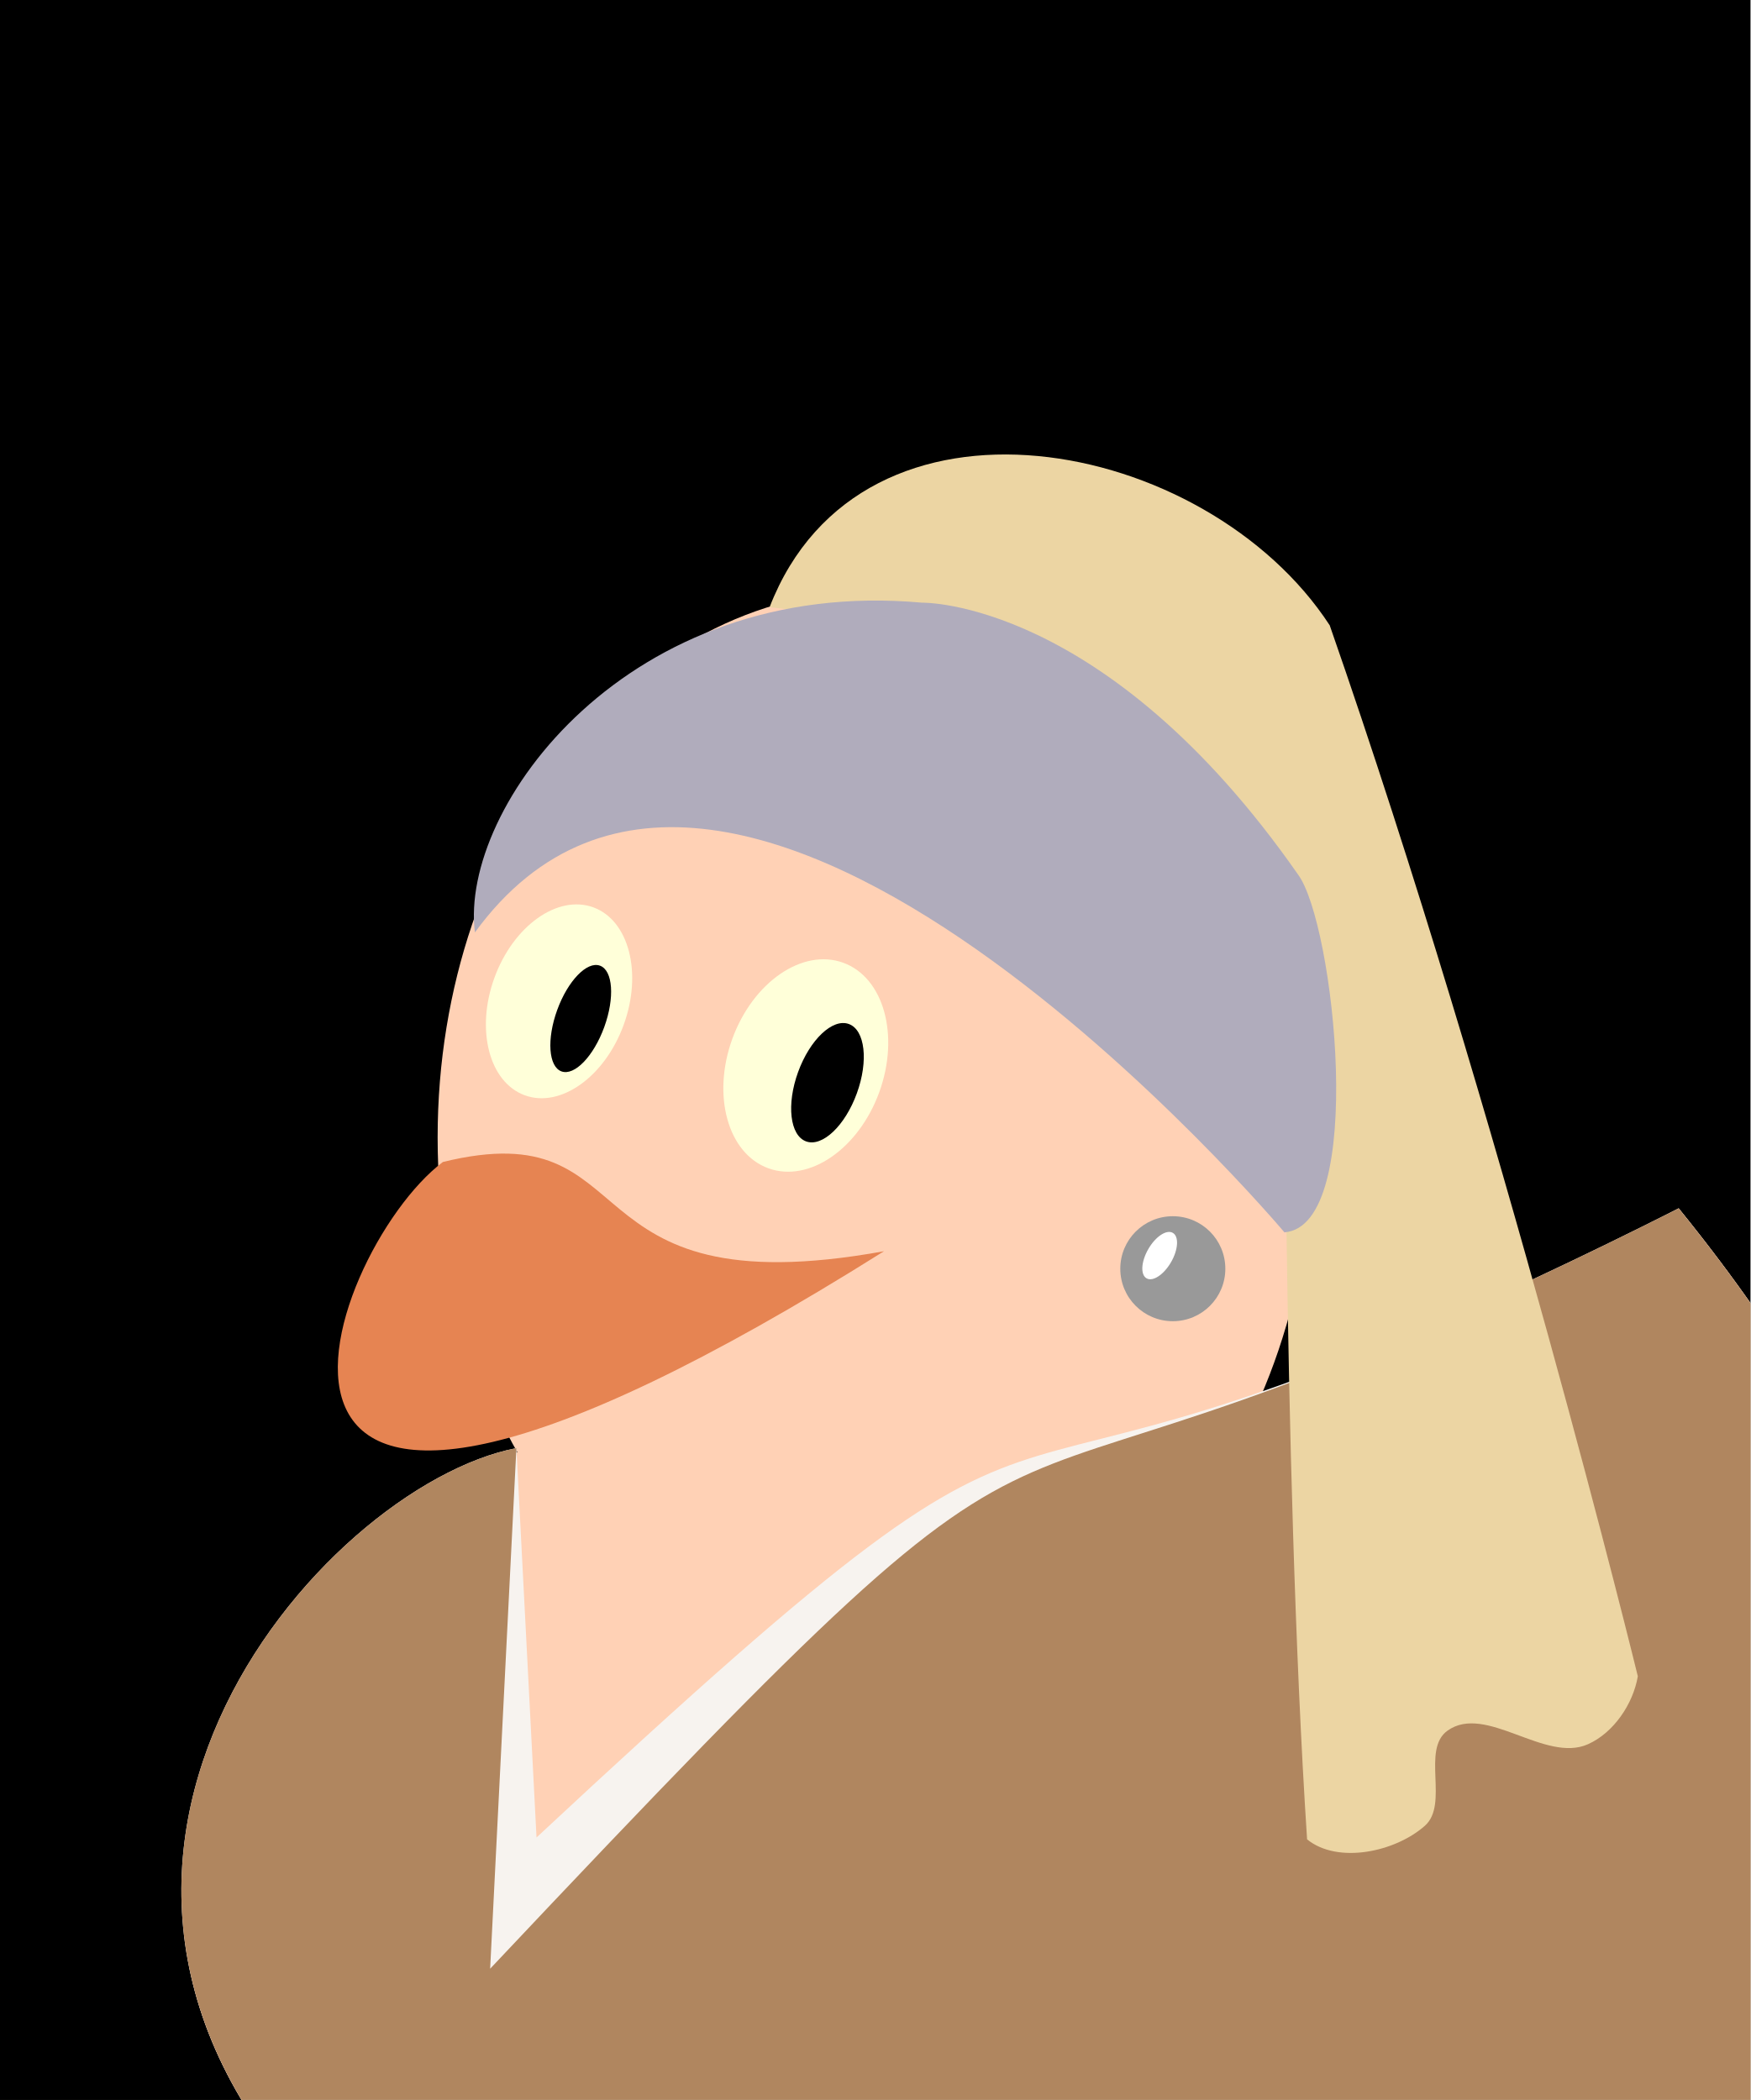
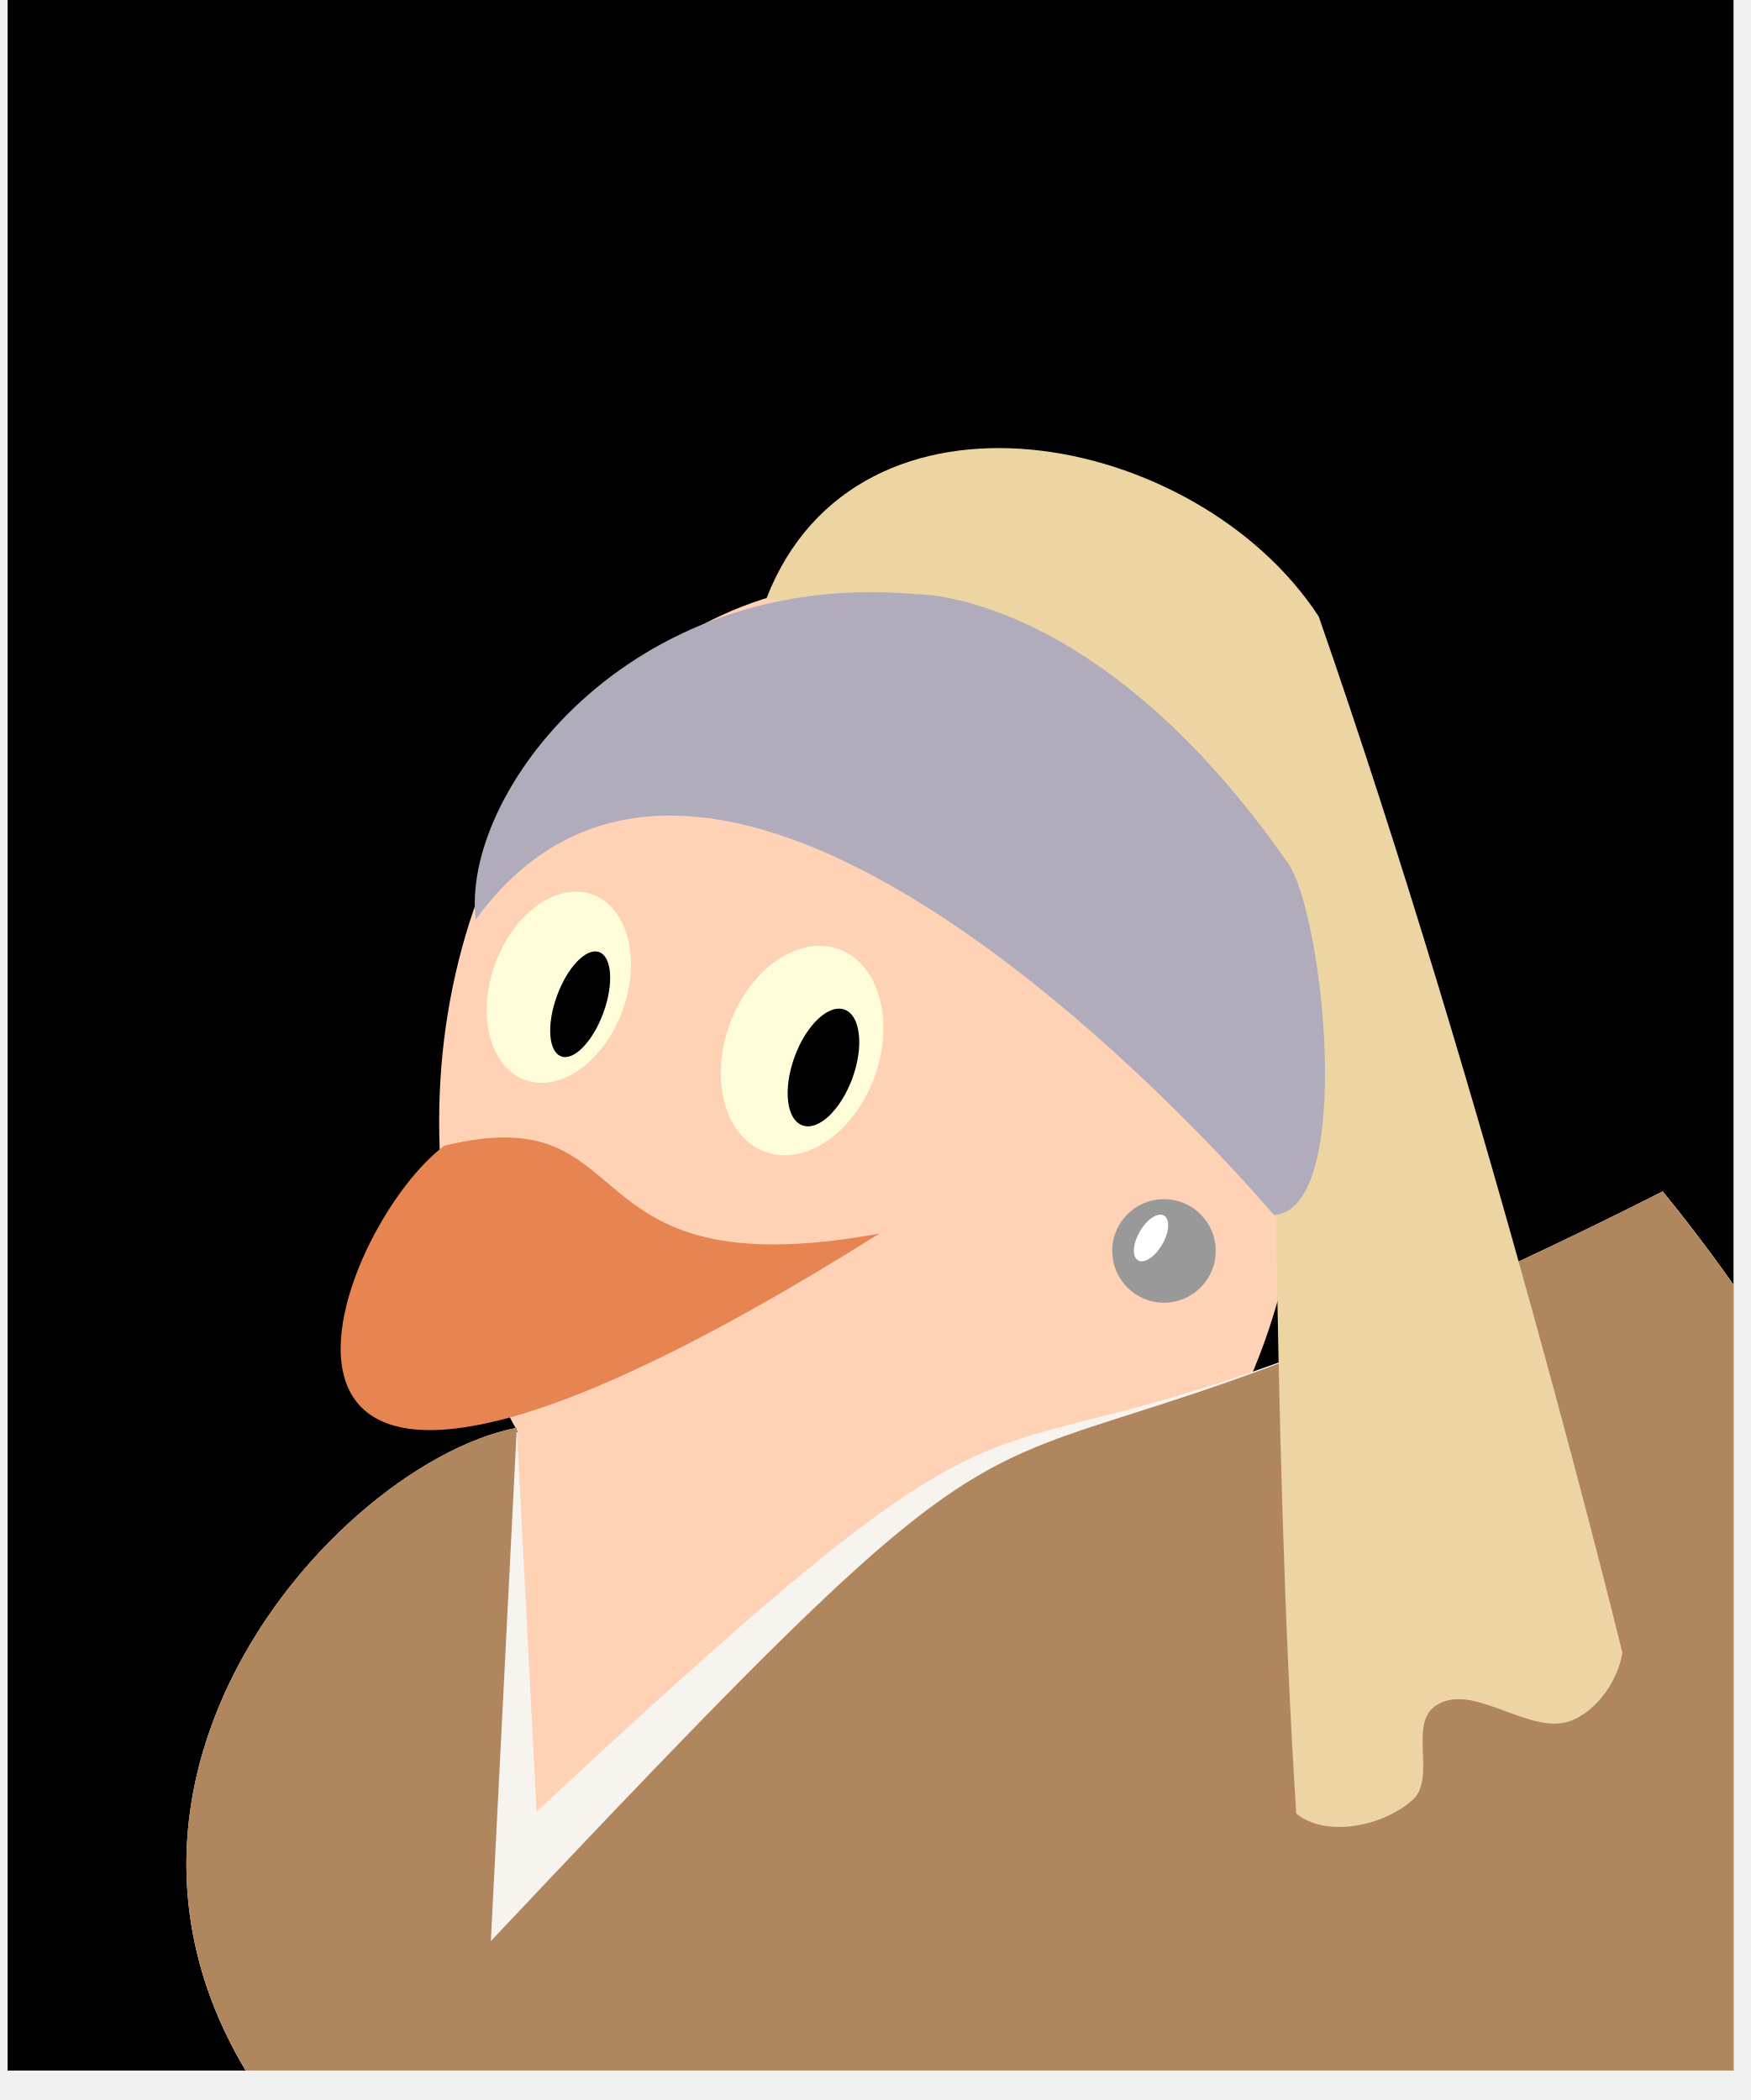
- <svg xmlns="http://www.w3.org/2000/svg" version="1.1" viewBox="0 0 56.693 68.032">
+ <svg xmlns="http://www.w3.org/2000/svg" width="56.693" height="68.032" viewBox="0 0 56.693 68.032">
  <defs>
-     <clipPath id="cp0">
-       <path d="M0 68.031V-.001H56.694V68.031Z" />
+     <clipPath id="clip-0">
+       <path clip-rule="nonzero" d="M 0.246 0 L 56.145 0 L 56.145 67.078 L 0.246 67.078 Z M 0.246 0 " />
+     </clipPath>
+     <clipPath id="clip-1">
+       <path clip-rule="nonzero" d="M 6 38 L 56.145 38 L 56.145 67.078 L 6 67.078 Z M 6 38 " />
+     </clipPath>
+     <clipPath id="clip-2">
+       <path clip-rule="nonzero" d="M 6 38 L 56.145 38 L 56.145 67.078 L 6 67.078 Z M 6 38 " />
    </clipPath>
  </defs>
-   <g id="page1">
-     <path d="M0 68.032H56.693V0H0Z" fill="#e6e6e6" />
-     <path d="M0 68.031V-.001H56.694V68.031Z" />
-     <g clip-path="url(#cp0)">
-       <path d="M17.377 46.913C10.404 48.132-.708 60.746 11.027 71.971C22.791 83.197 83.992 75.685 54.369 39.146C29.424 52.554 37.985 40.28 17.377 46.913Z" fill="#ffd1b5" />
-       <path d="M42.52 36.85C42.52 27.065 36.175 19.133 28.347 19.133S14.174 27.065 14.174 36.85C14.174 46.635 20.519 54.567 28.347 54.567S42.52 46.635 42.52 36.85Z" fill="#ffd1b5" />
-       <path d="M14.344 37.644C21.062 35.999 18.171 42.434 28.631 40.535C5.188 55.275 10.46 40.563 14.344 37.644Z" fill="#e68452" />
-       <path d="M28.477 35.384C29.146 33.545 28.624 31.667 27.31 31.189C25.996 30.71 24.389 31.814 23.719 33.652C23.05 35.491 23.572 37.37 24.886 37.848C26.2 38.326 27.807 37.223 28.477 35.384Z" fill="#ffffd9" />
-       <path d="M27.751 35.421C28.134 34.371 28.018 33.365 27.492 33.174C26.967 32.982 26.231 33.679 25.849 34.729C25.467 35.779 25.583 36.786 26.108 36.977C26.633 37.168 27.369 36.472 27.751 35.421Z" />
-       <path d="M20.2 33.201C20.812 31.52 20.371 29.815 19.215 29.394C18.059 28.973 16.625 29.995 16.013 31.677C15.401 33.359 15.842 35.063 16.999 35.484C18.155 35.905 19.588 34.883 20.2 33.201Z" fill="#ffffd9" />
-       <path d="M19.57 33.274C19.915 32.328 19.853 31.437 19.432 31.284C19.012 31.131 18.391 31.773 18.047 32.719C17.703 33.665 17.765 34.556 18.185 34.709C18.606 34.862 19.226 34.22 19.57 33.274Z" />
-       <path d="M16.725 46.913C10.404 48.132-.708 60.746 11.027 71.971C22.791 83.197 83.992 75.685 54.369 39.146C27.78 52.554 37.985 40.308 17.377 59.527Z" fill="#f7f3ef" />
-       <path d="M16.725 46.913C10.404 48.132-.708 60.746 11.027 71.971C22.791 83.197 83.992 75.685 54.369 39.146C27.78 52.554 37.985 40.308 15.875 63.779Z" fill="#b0865f" />
-       <path d="M24.925 19.671C35.258 20.801 38.47 24.29 41.6 29.21C41.6 29.21 41.533 47.395 42.334 59.588C43.327 60.397 45.191 59.998 46.149 59.148C46.939 58.447 46.024 56.68 46.883 56.066C48.122 55.18 50.042 57.129 51.432 56.506C52.263 56.135 52.894 55.202 53.046 54.305C53.046 54.305 48.641 36.26 43.067 20.258C39.066 14.12 27.909 11.966 24.925 19.671Z" fill="#ecd5a3" />
-       <path d="M15.381 30.207C23.75 18.725 41.6 39.923 41.6 39.923C44.286 39.715 43.213 29.905 42.04 28.33C35.805 19.39 29.859 19.524 29.859 19.524C20.33 18.662 14.869 26.161 15.381 30.207Z" fill="#b0acbc" />
-       <path d="M39.686 41.102C39.686 40.162 38.925 39.401 37.985 39.401C37.046 39.401 36.284 40.162 36.284 41.102S37.046 42.802 37.985 42.802C38.925 42.802 39.686 42.041 39.686 41.102Z" fill="#999" />
-       <path d="M37.928 40.889C38.163 40.482 38.189 40.057 37.985 39.94C37.782 39.823 37.427 40.057 37.192 40.464C36.957 40.871 36.931 41.295 37.135 41.413C37.338 41.53 37.693 41.296 37.928 40.889Z" fill="#fff" />
-     </g>
+   <g clip-path="url(#clip-0)">
+     <path fill-rule="nonzero" fill="rgb(89.999%, 89.999%, 89.999%)" fill-opacity="1" d="M 0.246 67.078 L 56.145 67.078 L 56.145 0 L 0.246 0 Z M 0.246 67.078 " />
+     <path fill-rule="nonzero" fill="rgb(0%, 0%, 0%)" fill-opacity="1" d="M 0.246 67.078 L 0.246 0 L 56.145 0 L 56.145 67.078 Z M 0.246 67.078 " />
  </g>
+   <g clip-path="url(#clip-1)">
+     <path fill-rule="nonzero" fill="rgb(100%, 81.96%, 70.979%)" fill-opacity="1" d="M 17.379 46.254 C 10.504 47.457 -0.453 59.895 11.117 70.961 C 22.719 82.031 83.059 74.621 53.852 38.598 C 29.258 51.816 37.699 39.715 17.379 46.254 Z M 17.379 46.254 " />
+   </g>
+   <path fill-rule="nonzero" fill="rgb(100%, 81.96%, 70.979%)" fill-opacity="1" d="M 42.172 36.332 C 42.172 26.684 35.914 18.863 28.195 18.863 C 20.477 18.863 14.223 26.684 14.223 36.332 C 14.223 45.98 20.477 53.801 28.195 53.801 C 35.914 53.801 42.172 45.98 42.172 36.332 Z M 42.172 36.332 " />
+   <path fill-rule="nonzero" fill="rgb(90.195%, 51.764%, 32.158%)" fill-opacity="1" d="M 14.391 37.117 C 21.012 35.496 18.16 41.84 28.477 39.965 C 5.359 54.5 10.559 39.992 14.391 37.117 Z M 14.391 37.117 " />
+   <path fill-rule="nonzero" fill="rgb(100%, 99.234%, 85.001%)" fill-opacity="1" d="M 28.324 34.887 C 28.984 33.074 28.469 31.223 27.172 30.75 C 25.879 30.281 24.293 31.367 23.633 33.18 C 22.973 34.992 23.488 36.844 24.785 37.316 C 26.078 37.789 27.664 36.699 28.324 34.887 Z M 28.324 34.887 " />
+   <path fill-rule="nonzero" fill="rgb(0%, 0%, 0%)" fill-opacity="1" d="M 27.609 34.926 C 27.984 33.891 27.871 32.898 27.352 32.707 C 26.836 32.52 26.109 33.207 25.734 34.242 C 25.355 35.277 25.469 36.27 25.988 36.457 C 26.508 36.648 27.23 35.961 27.609 34.926 Z M 27.609 34.926 " />
+   <path fill-rule="nonzero" fill="rgb(100%, 99.234%, 85.001%)" fill-opacity="1" d="M 20.164 32.734 C 20.766 31.078 20.332 29.398 19.191 28.98 C 18.051 28.566 16.637 29.574 16.035 31.234 C 15.43 32.891 15.867 34.57 17.008 34.984 C 18.145 35.402 19.559 34.395 20.164 32.734 Z M 20.164 32.734 " />
+   <path fill-rule="nonzero" fill="rgb(0%, 0%, 0%)" fill-opacity="1" d="M 19.543 32.809 C 19.883 31.875 19.82 30.996 19.406 30.844 C 18.992 30.695 18.379 31.328 18.039 32.262 C 17.699 33.191 17.762 34.07 18.176 34.223 C 18.59 34.375 19.203 33.738 19.543 32.809 Z M 19.543 32.809 " />
+   <g clip-path="url(#clip-2)">
+     <path fill-rule="nonzero" fill="rgb(96.901%, 95.255%, 93.726%)" fill-opacity="1" d="M 16.738 46.254 C 10.504 47.457 -0.453 59.895 11.117 70.961 C 22.719 82.031 83.059 74.621 53.852 38.598 C 27.637 51.816 37.699 39.742 17.379 58.691 Z M 16.738 46.254 " />
+     <path fill-rule="nonzero" fill="rgb(69.019%, 52.55%, 37.256%)" fill-opacity="1" d="M 16.738 46.254 C 10.504 47.457 -0.453 59.895 11.117 70.961 C 22.719 82.031 83.059 74.621 53.852 38.598 C 27.637 51.816 37.699 39.742 15.898 62.883 Z M 16.738 46.254 " />
+   </g>
+   <path fill-rule="nonzero" fill="rgb(92.548%, 83.53%, 63.921%)" fill-opacity="1" d="M 24.82 19.395 C 35.008 20.508 38.176 23.949 41.262 28.801 C 41.262 28.801 41.195 46.73 41.984 58.754 C 42.965 59.551 44.805 59.156 45.746 58.316 C 46.527 57.625 45.625 55.883 46.473 55.277 C 47.695 54.406 49.586 56.328 50.957 55.715 C 51.777 55.348 52.398 54.426 52.547 53.543 C 52.547 53.543 48.203 35.75 42.711 19.973 C 38.766 13.922 27.766 11.797 24.82 19.395 Z M 24.82 19.395 " />
+   <path fill-rule="nonzero" fill="rgb(69.019%, 67.45%, 73.723%)" fill-opacity="1" d="M 15.41 29.785 C 23.664 18.461 41.262 39.363 41.262 39.363 C 43.91 39.156 42.852 29.484 41.695 27.934 C 35.547 19.117 29.688 19.25 29.688 19.25 C 20.289 18.398 14.906 25.793 15.41 29.785 Z M 15.41 29.785 " />
+   <path fill-rule="nonzero" fill="rgb(59.999%, 59.999%, 59.999%)" fill-opacity="1" d="M 39.375 40.523 C 39.375 39.598 38.625 38.848 37.699 38.848 C 36.773 38.848 36.023 39.598 36.023 40.523 C 36.023 41.449 36.773 42.203 37.699 42.203 C 38.625 42.203 39.375 41.449 39.375 40.523 Z M 39.375 40.523 " />
+   <path fill-rule="nonzero" fill="rgb(100%, 100%, 100%)" fill-opacity="1" d="M 37.641 40.316 C 37.875 39.914 37.898 39.496 37.699 39.379 C 37.5 39.266 37.148 39.496 36.918 39.895 C 36.684 40.297 36.66 40.715 36.859 40.832 C 37.062 40.949 37.41 40.715 37.641 40.316 Z M 37.641 40.316 " />
</svg>
